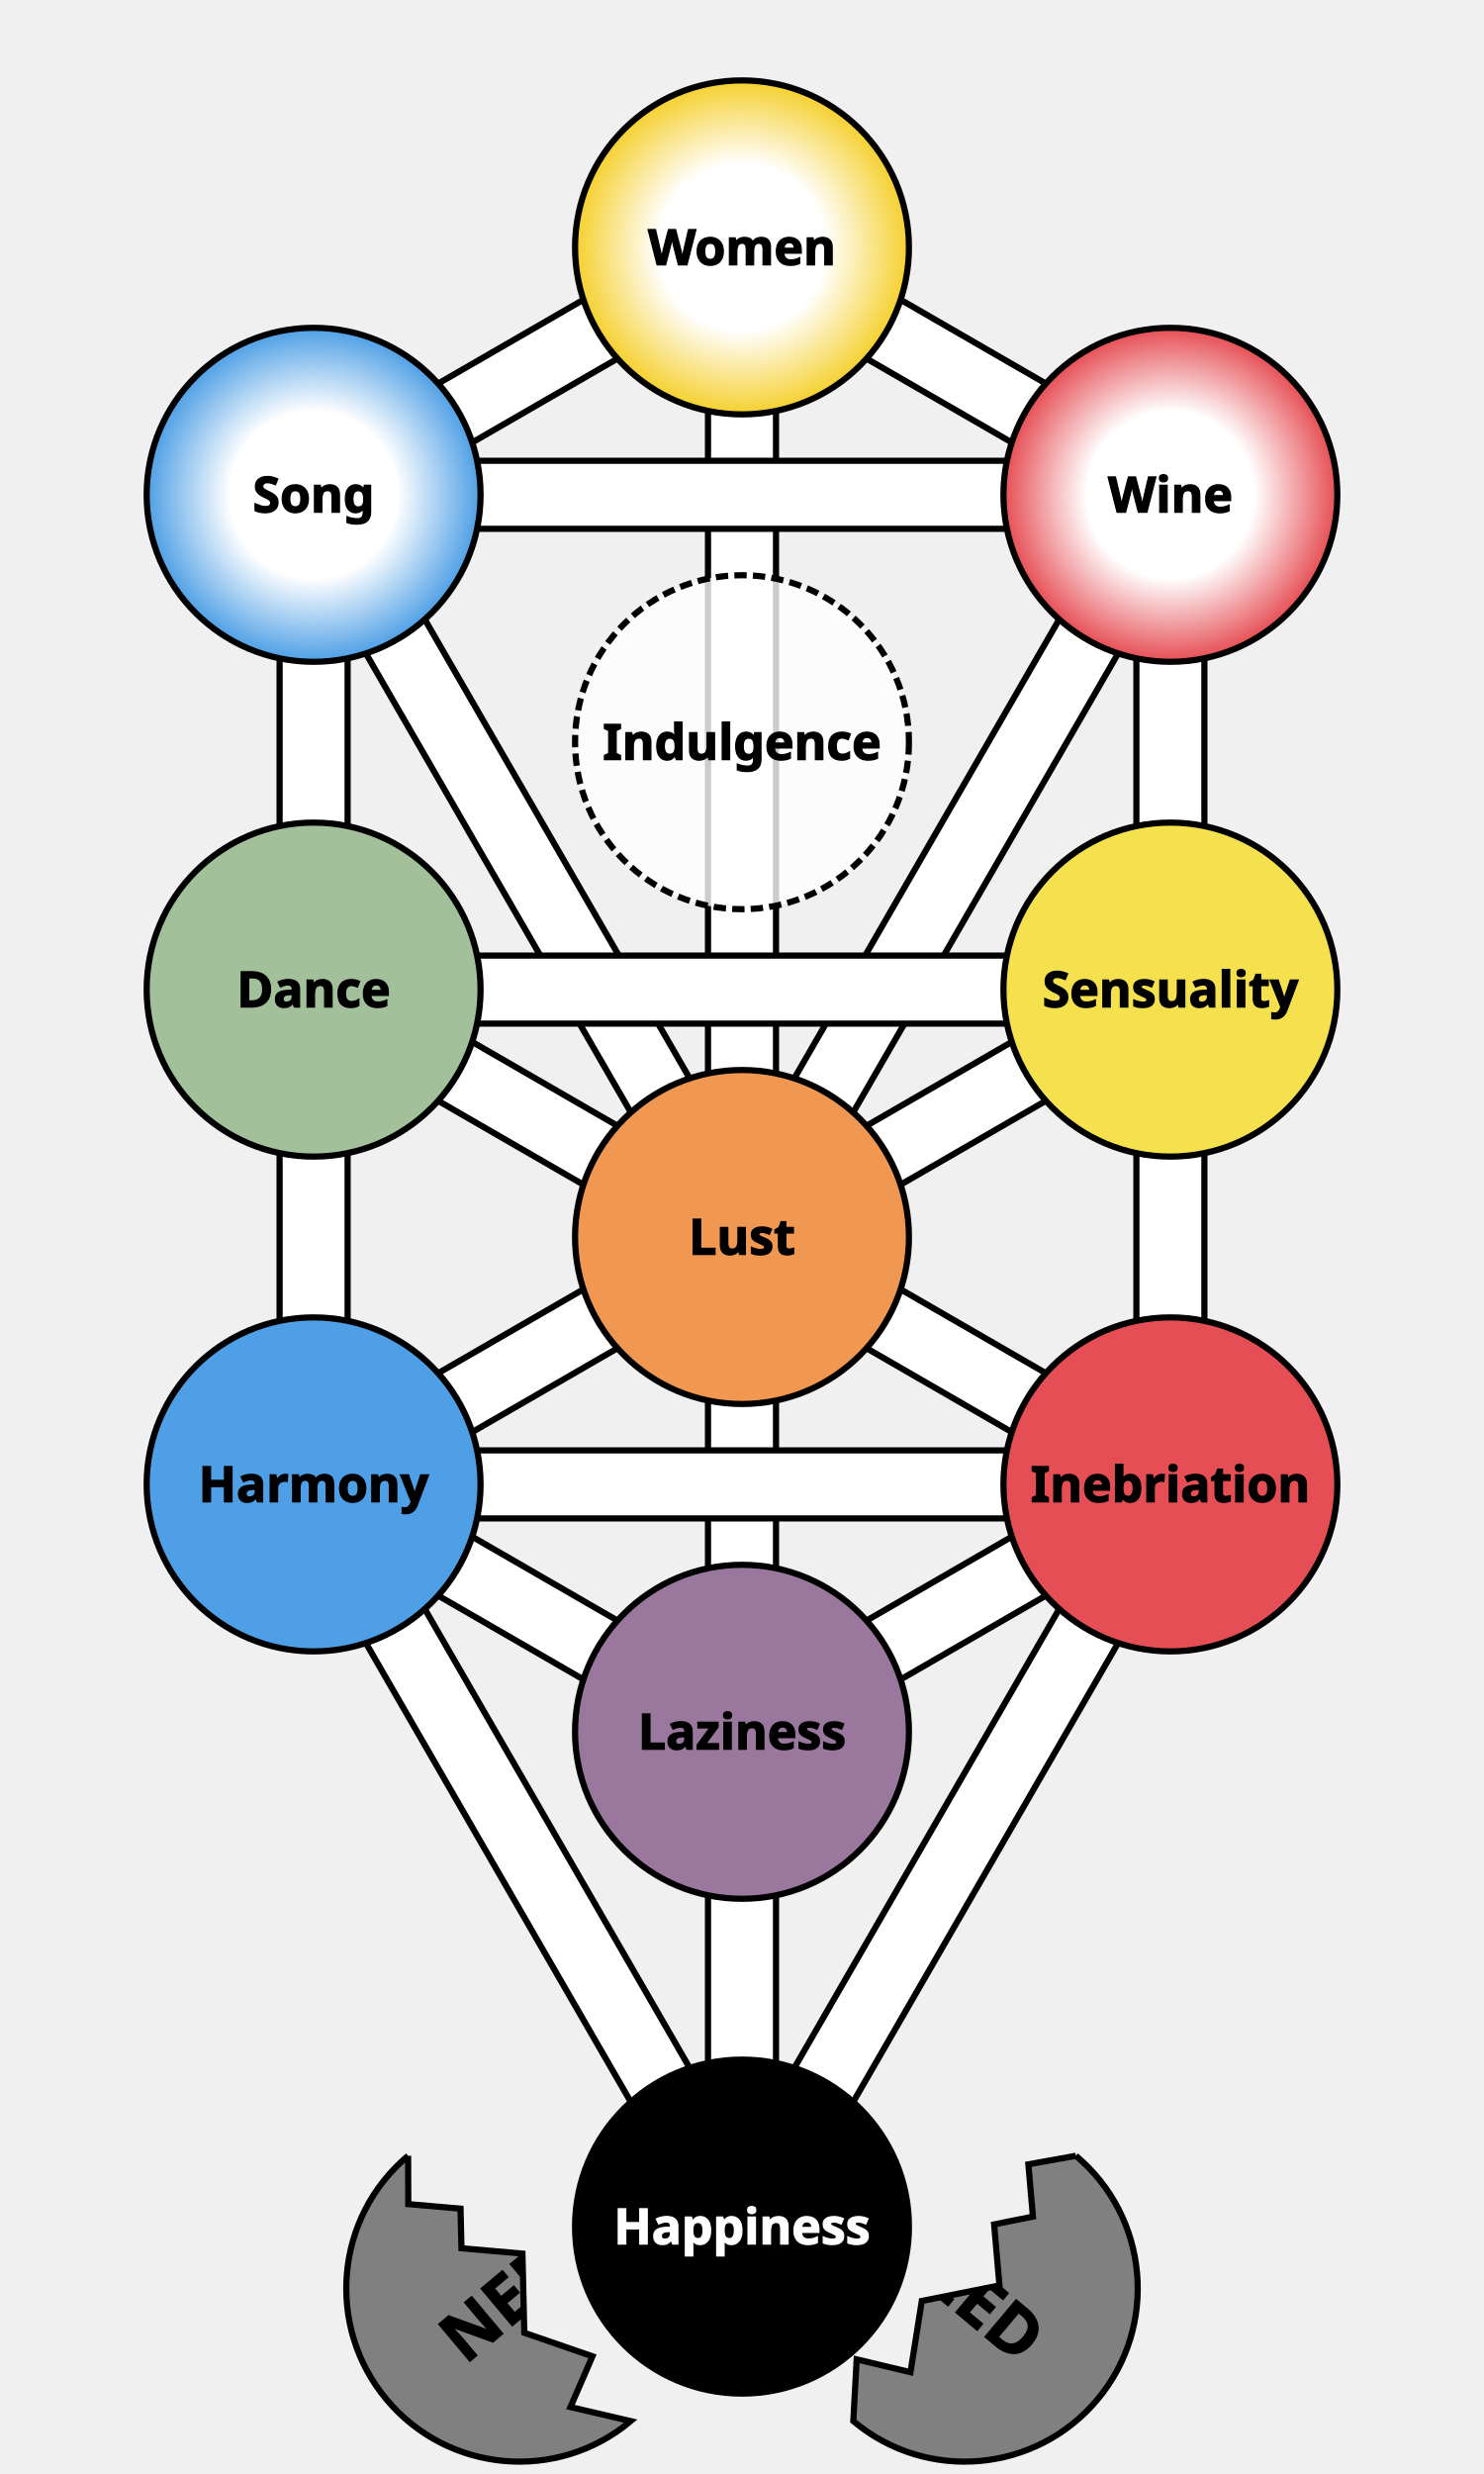
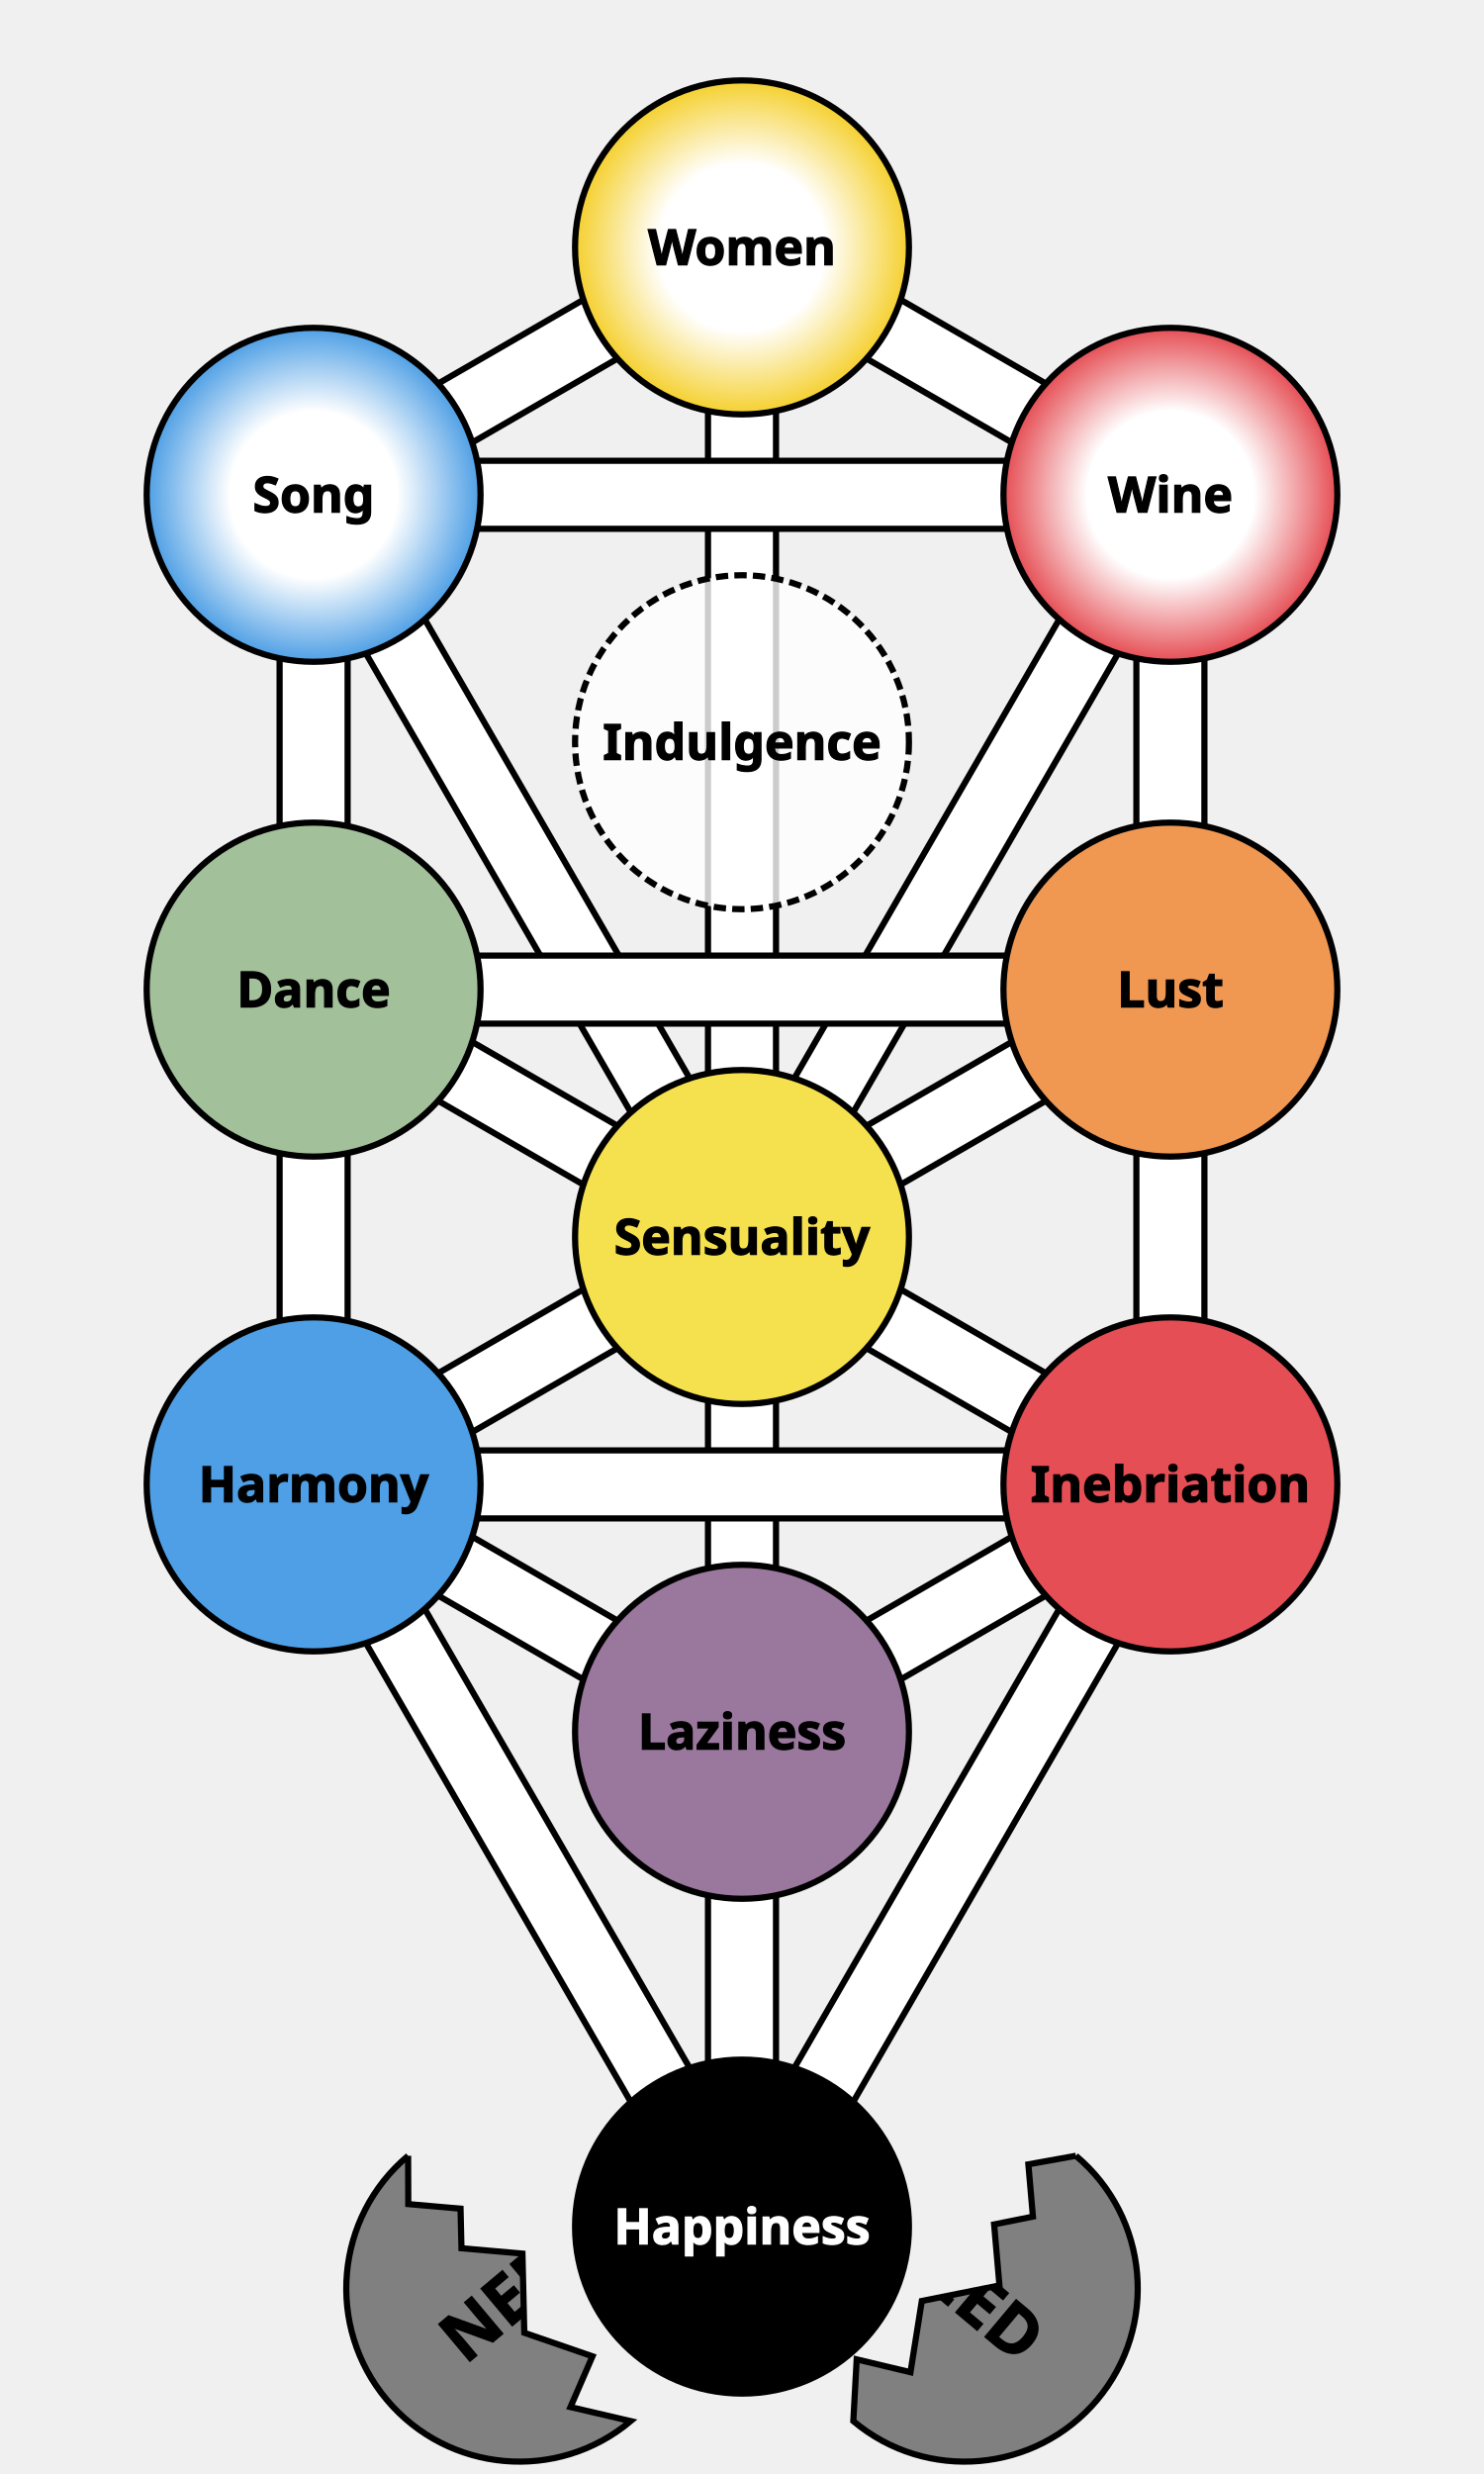
- <svg xmlns="http://www.w3.org/2000/svg" version="1.2" width="360" height="600" viewBox="-600 -1000 1200 2000" preserveAspectRatio="xMinYMin meet">
+ <svg xmlns="http://www.w3.org/2000/svg" xmlns:xlink="http://www.w3.org/1999/xlink" version="1.2" width="360" height="600" viewBox="-600 -1000 1200 2000" preserveAspectRatio="xMinYMin meet">
  <style type="text/css">

   g.midtext text {
      text-anchor: middle; 
      dominant-baseline: middle; 
   } 

</style>
  <defs>
    <circle id="sephira" r="135">
      </circle>
    <path id="path-11" fill="none" d="M0,-800 L 346.41,-600" />
    <path id="path-12" fill="none" d="M-346.41,-600 L0,-800" />
    <path id="path-13" fill="none" d="M0,-800 L 0,0" />
    <path id="path-14" fill="none" d="M-346.41,-600 L346.41,-600" />
    <path id="path-15" fill="none" d="M0,0 L346.41,-600" />
    <path id="path-16" fill="none" d="M346.41,-600 L346.41,-200" />
    <path id="path-17" fill="none" d="M-346.41,-600 L0,0" />
    <path id="path-18" fill="none" d="M-346.41,-600 L-346.41,-200" />
    <path id="path-19" fill="none" d="M-346.41,-200 L346.41,-200" />
    <path id="path-20" fill="none" d="M0,0 L346.41,-200" />
    <path id="path-21" fill="none" d="M346.41,-200 L346.41,200" />
    <path id="path-22" fill="none" d="M-346.41,-200 L0,0" />
    <path id="path-23" fill="none" d="M-346.41,-200 L-346.41,200" />
    <path id="path-24" fill="none" d="M0,0 L346.41,200" />
    <path id="path-25" fill="none" d="M0,0 L0,400" />
    <path id="path-26" fill="none" d="M-346.41,200 L0,0" />
    <path id="path-27" fill="none" d="M-346.41,200 L346.41,200" />
    <path id="path-28" fill="none" d="M0,400 L346.41,200" />
    <path id="path-29" fill="none" d="M0,800 L346.41,200" />
    <path id="path-30" fill="none" d="M-346.41,200 L0,400" />
    <path id="path-31" fill="none" d="M-346.41,200 L0,800" />
    <path id="path-32" fill="none" d="M0,400 L0,800" />
  </defs>
  <g>
-     <use href="#path-11" stroke="black" stroke-width="60" />
-     <use href="#path-11" stroke="white" stroke-width="50" />
-     <use href="#path-12" stroke="black" stroke-width="60" />
-     <use href="#path-12" stroke="white" stroke-width="50" />
-     <use href="#path-13" stroke="black" stroke-width="60" />
-     <use href="#path-13" stroke="white" stroke-width="50" />
-     <use href="#path-14" stroke="black" stroke-width="60" />
-     <use href="#path-14" stroke="white" stroke-width="50" />
-     <use href="#path-15" stroke="black" stroke-width="60" />
-     <use href="#path-15" stroke="white" stroke-width="50" />
-     <use href="#path-16" stroke="black" stroke-width="60" />
-     <use href="#path-16" stroke="white" stroke-width="50" />
-     <use href="#path-17" stroke="black" stroke-width="60" />
-     <use href="#path-17" stroke="white" stroke-width="50" />
-     <use href="#path-18" stroke="black" stroke-width="60" />
-     <use href="#path-18" stroke="white" stroke-width="50" />
-     <use href="#path-19" stroke="black" stroke-width="60" />
-     <use href="#path-19" stroke="white" stroke-width="50" />
-     <use href="#path-20" stroke="black" stroke-width="60" />
-     <use href="#path-20" stroke="white" stroke-width="50" />
-     <use href="#path-21" stroke="black" stroke-width="60" />
-     <use href="#path-21" stroke="white" stroke-width="50" />
-     <use href="#path-22" stroke="black" stroke-width="60" />
-     <use href="#path-22" stroke="white" stroke-width="50" />
-     <use href="#path-23" stroke="black" stroke-width="60" />
-     <use href="#path-23" stroke="white" stroke-width="50" />
-     <use href="#path-24" stroke="black" stroke-width="60" />
-     <use href="#path-24" stroke="white" stroke-width="50" />
-     <use href="#path-25" stroke="black" stroke-width="60" />
-     <use href="#path-25" stroke="white" stroke-width="50" />
-     <use href="#path-26" stroke="black" stroke-width="60" />
-     <use href="#path-26" stroke="white" stroke-width="50" />
-     <use href="#path-27" stroke="black" stroke-width="60" />
-     <use href="#path-27" stroke="white" stroke-width="50" />
-     <use href="#path-28" stroke="black" stroke-width="60" />
-     <use href="#path-28" stroke="white" stroke-width="50" />
-     <use href="#path-29" stroke="black" stroke-width="60" />
-     <use href="#path-29" stroke="white" stroke-width="50" />
-     <use href="#path-30" stroke="black" stroke-width="60" />
-     <use href="#path-30" stroke="white" stroke-width="50" />
-     <use href="#path-31" stroke="black" stroke-width="60" />
-     <use href="#path-31" stroke="white" stroke-width="50" />
-     <use href="#path-32" stroke="black" stroke-width="60" />
-     <use href="#path-32" stroke="white" stroke-width="50" />
+     <use xlink:href="#path-11" stroke="black" stroke-width="60" />
+     <use xlink:href="#path-11" stroke="white" stroke-width="50" />
+     <use xlink:href="#path-12" stroke="black" stroke-width="60" />
+     <use xlink:href="#path-12" stroke="white" stroke-width="50" />
+     <use xlink:href="#path-13" stroke="black" stroke-width="60" />
+     <use xlink:href="#path-13" stroke="white" stroke-width="50" />
+     <use xlink:href="#path-14" stroke="black" stroke-width="60" />
+     <use xlink:href="#path-14" stroke="white" stroke-width="50" />
+     <use xlink:href="#path-15" stroke="black" stroke-width="60" />
+     <use xlink:href="#path-15" stroke="white" stroke-width="50" />
+     <use xlink:href="#path-16" stroke="black" stroke-width="60" />
+     <use xlink:href="#path-16" stroke="white" stroke-width="50" />
+     <use xlink:href="#path-17" stroke="black" stroke-width="60" />
+     <use xlink:href="#path-17" stroke="white" stroke-width="50" />
+     <use xlink:href="#path-18" stroke="black" stroke-width="60" />
+     <use xlink:href="#path-18" stroke="white" stroke-width="50" />
+     <use xlink:href="#path-19" stroke="black" stroke-width="60" />
+     <use xlink:href="#path-19" stroke="white" stroke-width="50" />
+     <use xlink:href="#path-20" stroke="black" stroke-width="60" />
+     <use xlink:href="#path-20" stroke="white" stroke-width="50" />
+     <use xlink:href="#path-21" stroke="black" stroke-width="60" />
+     <use xlink:href="#path-21" stroke="white" stroke-width="50" />
+     <use xlink:href="#path-22" stroke="black" stroke-width="60" />
+     <use xlink:href="#path-22" stroke="white" stroke-width="50" />
+     <use xlink:href="#path-23" stroke="black" stroke-width="60" />
+     <use xlink:href="#path-23" stroke="white" stroke-width="50" />
+     <use xlink:href="#path-24" stroke="black" stroke-width="60" />
+     <use xlink:href="#path-24" stroke="white" stroke-width="50" />
+     <use xlink:href="#path-25" stroke="black" stroke-width="60" />
+     <use xlink:href="#path-25" stroke="white" stroke-width="50" />
+     <use xlink:href="#path-26" stroke="black" stroke-width="60" />
+     <use xlink:href="#path-26" stroke="white" stroke-width="50" />
+     <use xlink:href="#path-27" stroke="black" stroke-width="60" />
+     <use xlink:href="#path-27" stroke="white" stroke-width="50" />
+     <use xlink:href="#path-28" stroke="black" stroke-width="60" />
+     <use xlink:href="#path-28" stroke="white" stroke-width="50" />
+     <use xlink:href="#path-29" stroke="black" stroke-width="60" />
+     <use xlink:href="#path-29" stroke="white" stroke-width="50" />
+     <use xlink:href="#path-30" stroke="black" stroke-width="60" />
+     <use xlink:href="#path-30" stroke="white" stroke-width="50" />
+     <use xlink:href="#path-31" stroke="black" stroke-width="60" />
+     <use xlink:href="#path-31" stroke="white" stroke-width="50" />
+     <use xlink:href="#path-32" stroke="black" stroke-width="60" />
+     <use xlink:href="#path-32" stroke="white" stroke-width="50" />
  </g>
  <g stroke="black" stroke-width="5">
    <radialGradient id="loveGrad">
      <stop offset="0%" stop-color="white" />
      <stop offset="50%" stop-color="white" />
      <stop offset="100%" stop-color="#f5d02e" />
    </radialGradient>
    <radialGradient id="courageGrad">
      <stop offset="0%" stop-color="white" />
      <stop offset="50%" stop-color="white" />
      <stop offset="100%" stop-color="#e54e54" />
    </radialGradient>
    <radialGradient id="truthGrad">
      <stop offset="0%" stop-color="white" />
      <stop offset="50%" stop-color="white" />
      <stop offset="100%" stop-color="#4e9fe5" />
    </radialGradient>
-     <use href="#sephira" fill="url(#loveGrad)" x="0" y="-800" />
-     <use href="#sephira" fill="url(#courageGrad)" x="346.41" y="-600" />
-     <use href="#sephira" fill="url(#truthGrad)" x="-346.41" y="-600" />
-     <use href="#sephira" x="0" y="-400" fill="white" fill-opacity="0.8" stroke-dasharray="10 5" />
-     <use href="#sephira" fill="#f5e04e" x="346.41" y="-200" />
-     <use href="#sephira" fill="#a2c099" x="-346.41" y="-200" />
-     <use href="#sephira" fill="#f09751" x="0" y="0" />
-     <use href="#sephira" fill="#e54e54" x="346.41" y="200" />
-     <use href="#sephira" fill="#4e9fe5" x="-346.41" y="200" />
-     <use href="#sephira" fill="#9a779d" x="0" y="400" />
-     <use href="#sephira" fill="black" x="0" y="800" />
+     <use xlink:href="#sephira" fill="url(#loveGrad)" x="0" y="-800" />
+     <use xlink:href="#sephira" fill="url(#courageGrad)" x="346.41" y="-600" />
+     <use xlink:href="#sephira" fill="url(#truthGrad)" x="-346.41" y="-600" />
+     <use xlink:href="#sephira" x="0" y="-400" fill="white" fill-opacity="0.8" stroke-dasharray="10 5" />
+     <use xlink:href="#sephira" fill="#f09751" x="346.41" y="-200" />
+     <use xlink:href="#sephira" fill="#a2c099" x="-346.41" y="-200" />
+     <use xlink:href="#sephira" fill="#f5e04e" x="0" y="0" />
+     <use xlink:href="#sephira" fill="#e54e54" x="346.41" y="200" />
+     <use xlink:href="#sephira" fill="#4e9fe5" x="-346.41" y="200" />
+     <use xlink:href="#sephira" fill="#9a779d" x="0" y="400" />
+     <use xlink:href="#sephira" fill="black" x="0" y="800" />
  </g>
  <g class="midtext" fill="black" stroke="black" stroke-width="1" font-size="40" font-family="verdana, sans-serif" font-weight="bold">
    <text x="0" y="-800">Women</text>
    <text x="346.41" y="-600">Wine</text>
    <text x="-346.41" y="-600">Song</text>
-     <text x="346.41" y="-200">Sensuality</text>
+     <text x="346.41" y="-200">Lust</text>
    <text x="-346.41" y="-200">Dance</text>
-     <text x="0" y="0">Lust</text>
+     <text x="0" y="0">Sensuality</text>
    <text x="346.41" y="200">Inebriation</text>
    <text x="-346.41" y="200">Harmony</text>
    <text x="0" y="400">Laziness</text>
    <text stroke="white" fill="white" x="0" y="800">Happiness</text>
    <text x="0" y="-400">Indulgence</text>
  </g>
  <defs>
    <text id="prideText" fill="black" stroke="black" stroke-width="1" font-weight="bold" font-size="55" dominant-baseline="middle" text-anchor="middle" font-family="verdana, sans-serif">NEED</text>
    <path id="leftEggShape" d="M0 -140 A122 122, 0 0 0, 0 140        L -30 100, 10 80, -20 30, 20 -20,           -15 -55, 5 -80, -25 -110,          0 -140">
      </path>
    <clipPath id="leftEggClip">
-       <use href="#leftEggShape" />
+       <use xlink:href="#leftEggShape" />
    </clipPath>
    <g id="leftEgg">
-       <use href="#leftEggShape" fill="gray" stroke="black" stroke-width="5" />
-       <use href="#prideText" clip-path="url(#leftEggClip)" />
+       <use xlink:href="#leftEggShape" fill="gray" stroke="black" stroke-width="5" />
+       <use xlink:href="#prideText" clip-path="url(#leftEggClip)" />
    </g>
    <path id="rightEggShape" d="M0 -140 A122 122, 0 0 1, 0 140        L -30 100, 10 80, -20 30, 20 -20,           -15 -55, 5 -80, -25 -110,          0 -140">
      </path>
    <clipPath id="rightEggClip">
-       <use href="#rightEggShape" />
+       <use xlink:href="#rightEggShape" />
    </clipPath>
    <g id="rightEgg">
-       <use href="#rightEggShape" fill="gray" stroke="black" stroke-width="5" />
-       <use href="#prideText" clip-path="url(#rightEggClip)" />
+       <use xlink:href="#rightEggShape" fill="gray" stroke="black" stroke-width="5" />
+       <use xlink:href="#prideText" clip-path="url(#rightEggClip)" />
    </g>
  </defs>
  <g>
-     <use href="#leftEgg" transform="translate(-180,850) rotate(-40)" />
-     <use href="#rightEgg" transform="translate(180,850) rotate(40)" />
+     <use xlink:href="#leftEgg" transform="translate(-180,850) rotate(-40)" />
+     <use xlink:href="#rightEgg" transform="translate(180,850) rotate(40)" />
  </g>
</svg>
